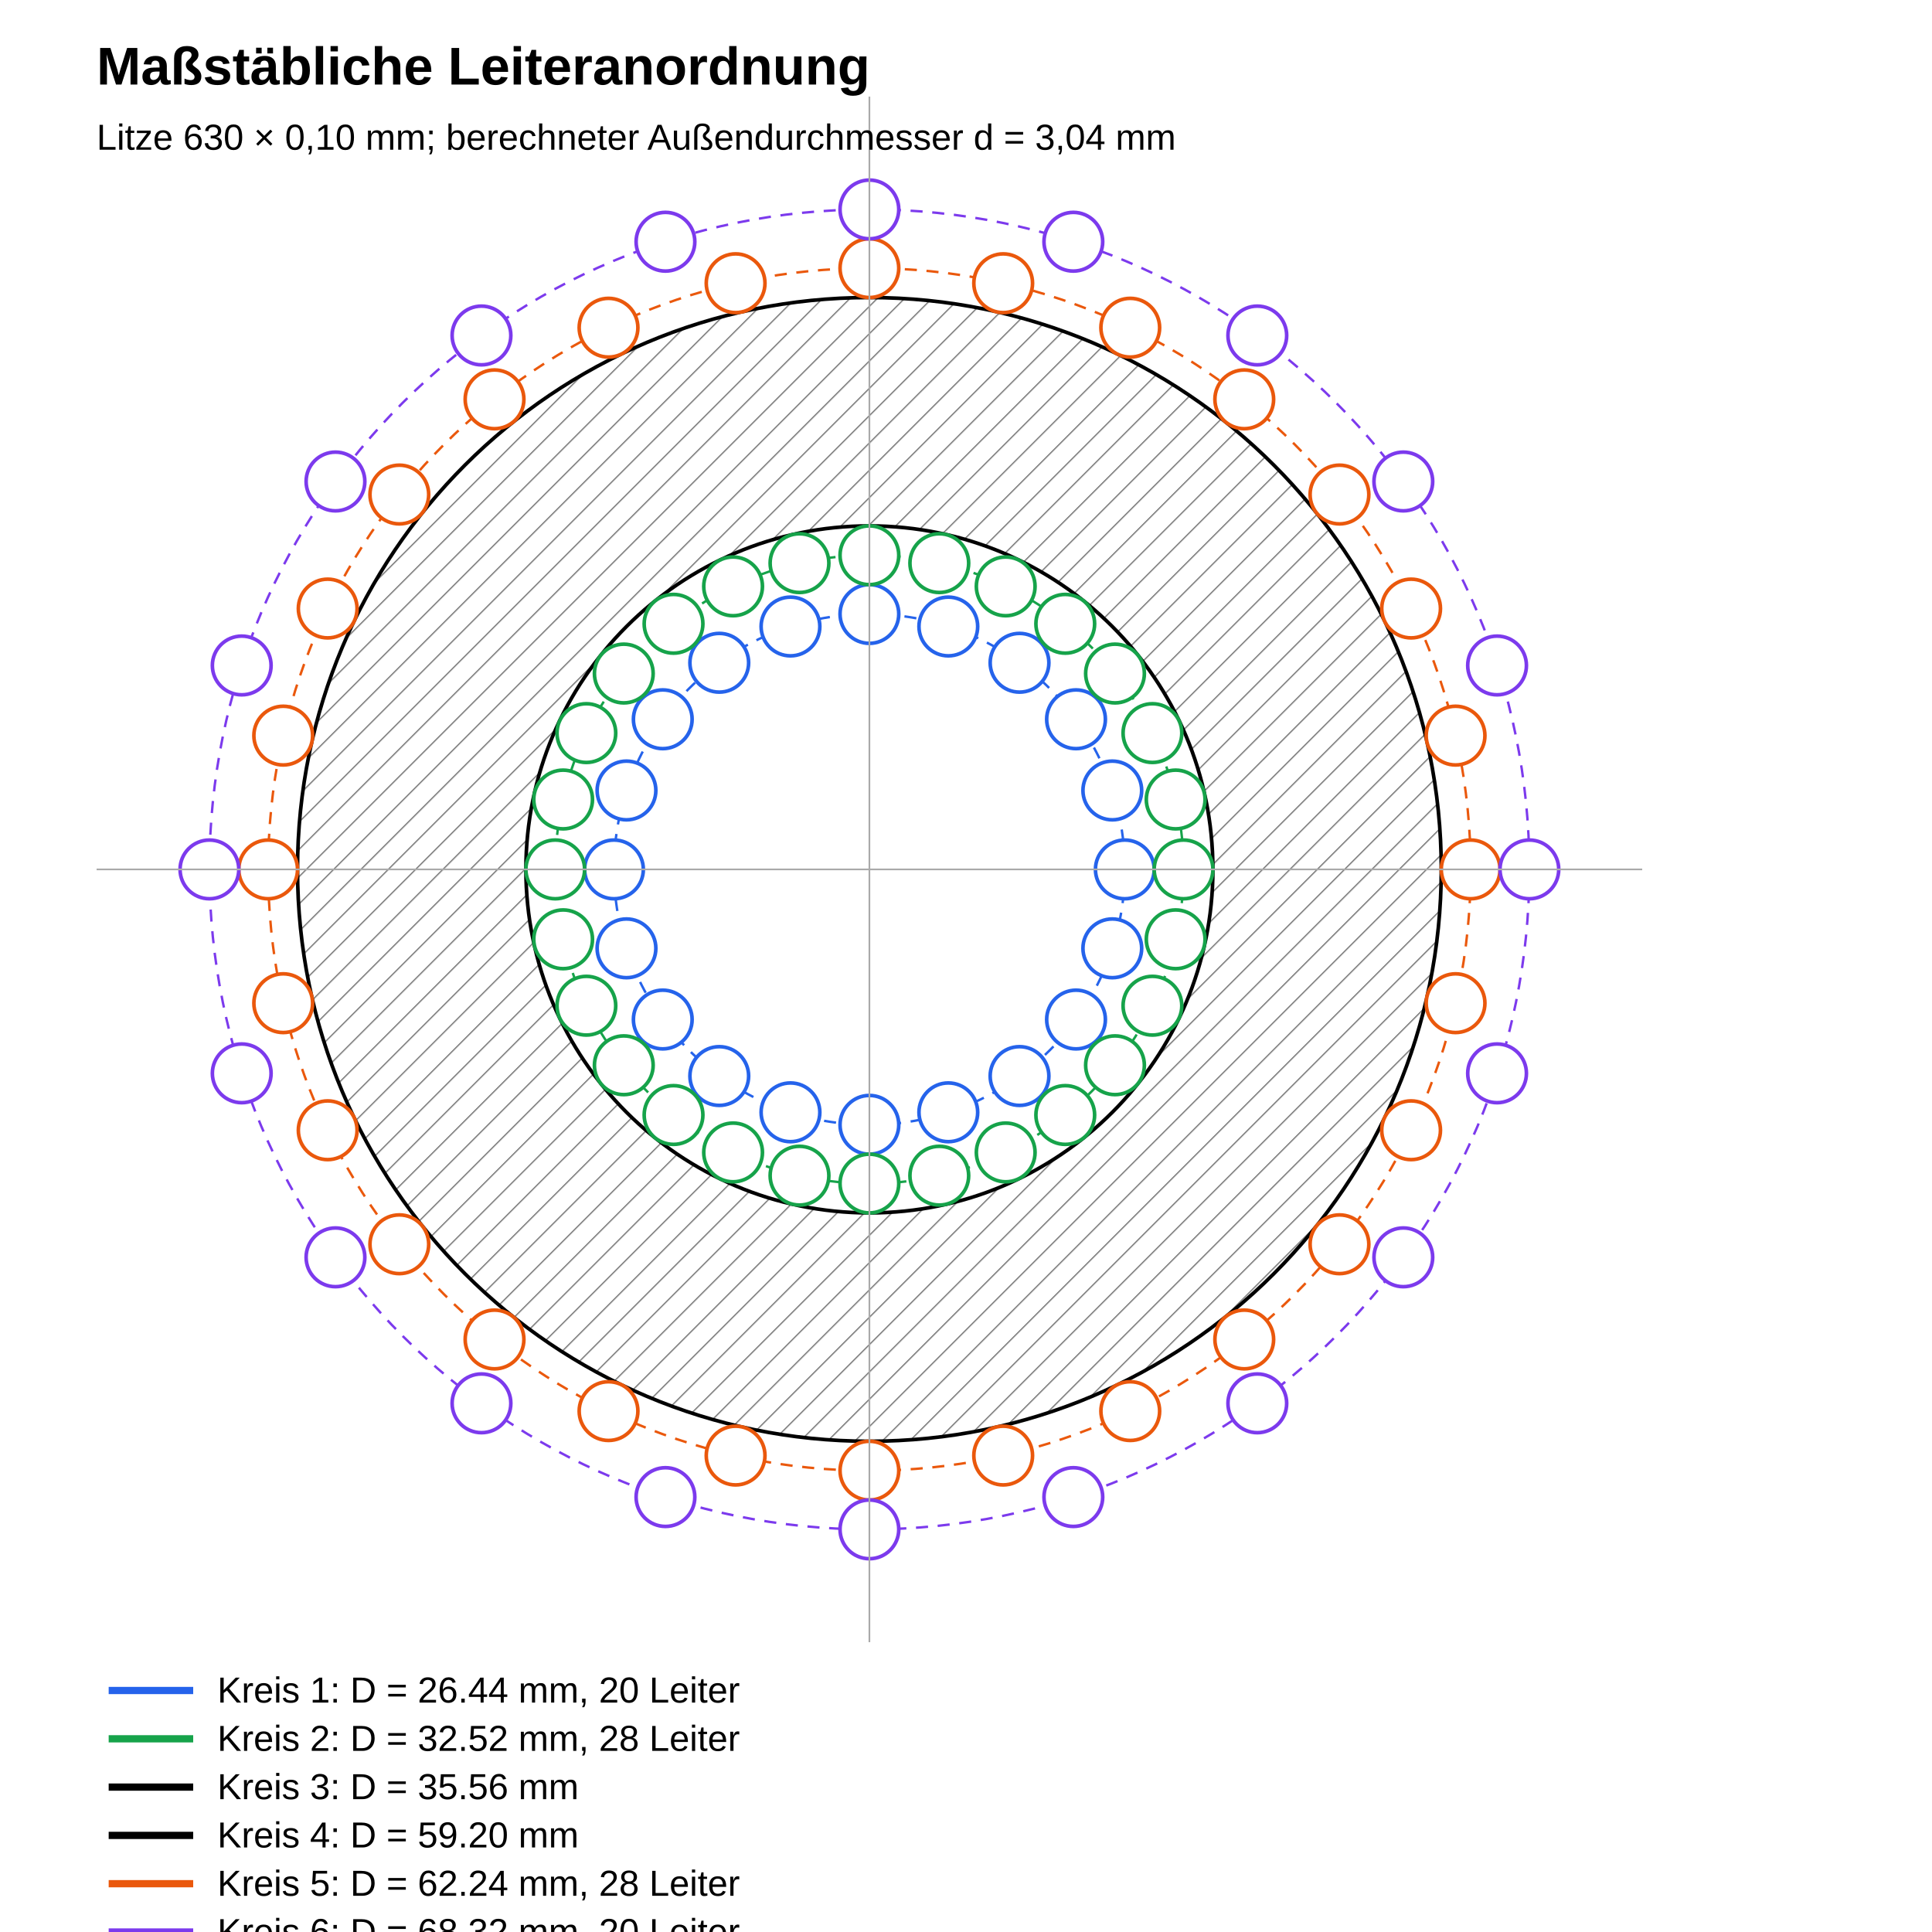
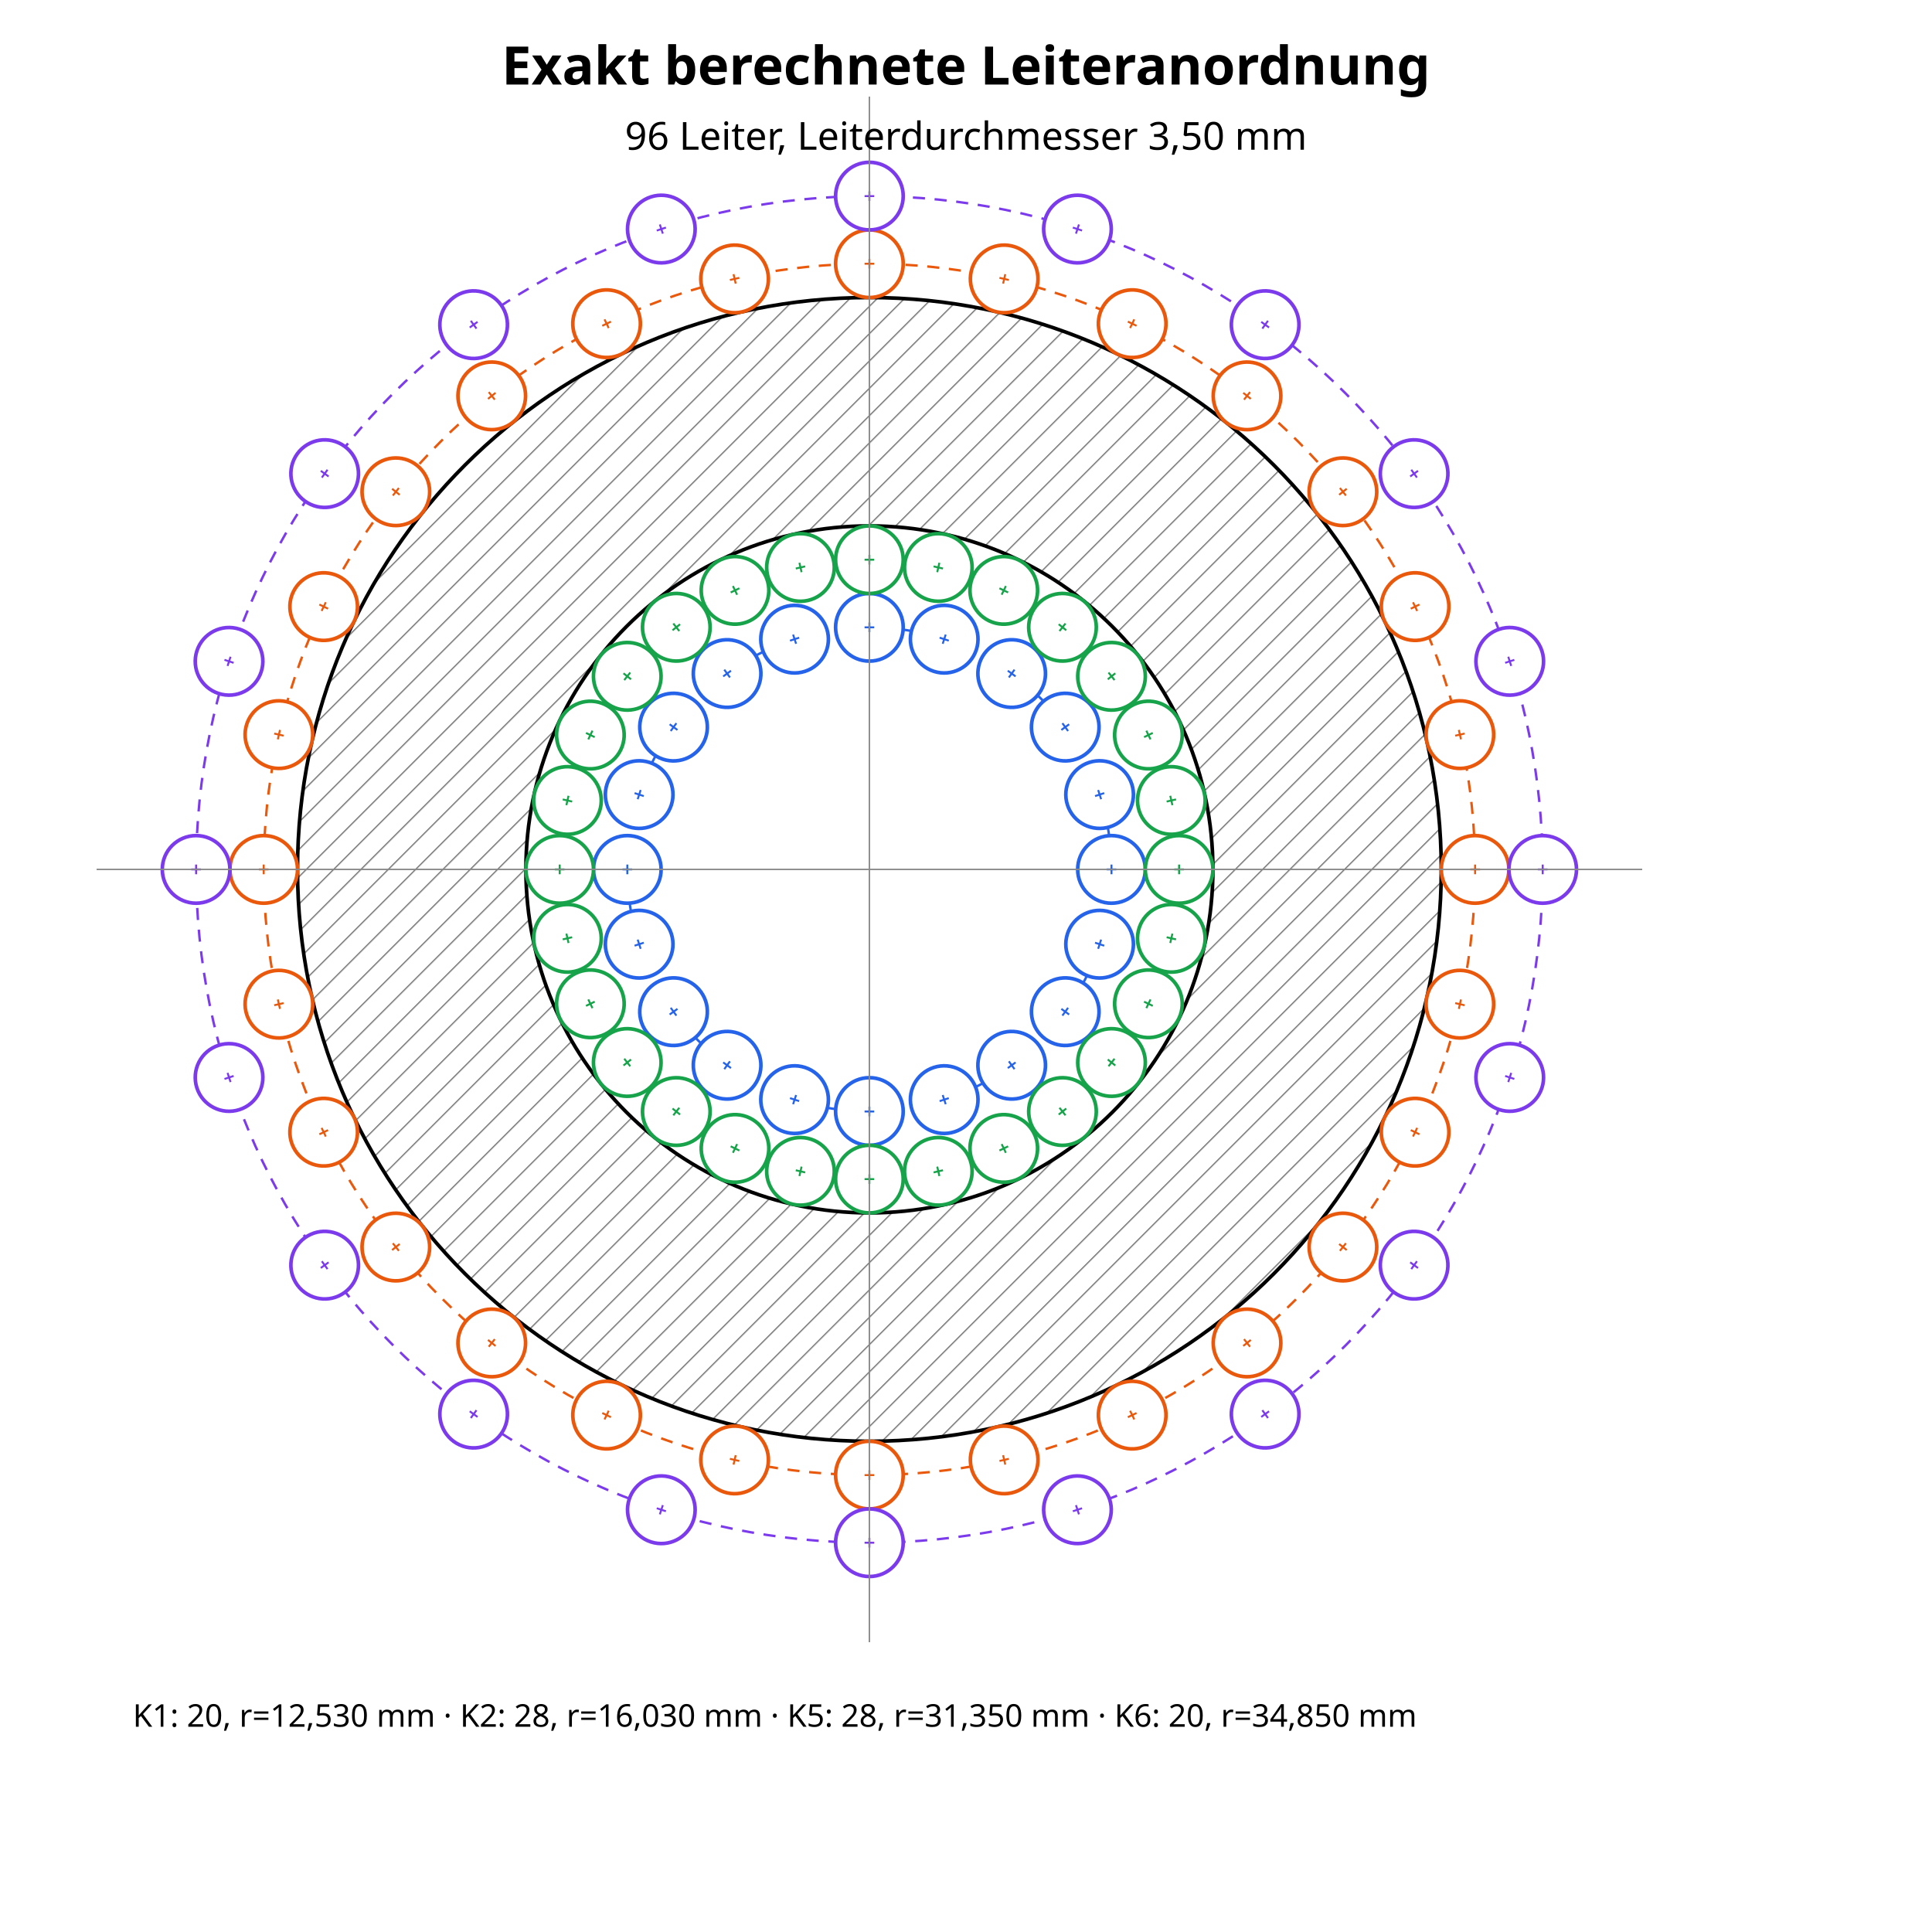
<svg xmlns="http://www.w3.org/2000/svg" width="800" height="800" viewBox="0 0 800 800">
  <rect width="800" height="800" fill="white" />
  <defs>
    <pattern id="hatch" width="8" height="8" patternUnits="userSpaceOnUse" patternTransform="rotate(45)">
      <line x1="0" y1="0" x2="0" y2="8" stroke="#777" stroke-width="1" />
    </pattern>
+     <g id="w1">
+       <circle cx="460.24" cy="360" r="14" fill="white" stroke="#2563eb" stroke-width="1.5" />
+       <path d="M458.24 360h4M460.24 358v4" stroke="#2563eb" stroke-width="0.8" />
+     </g>
+     <g id="w2">
+       <circle cx="488.24" cy="360" r="14" fill="white" stroke="#16a34a" stroke-width="1.5" />
+       <path d="M486.24 360h4M488.24 358v4" stroke="#16a34a" stroke-width="0.8" />
+     </g>
+     <g id="w5">
+       <circle cx="610.80" cy="360" r="14" fill="white" stroke="#ea580c" stroke-width="1.5" />
+       <path d="M608.80 360h4M610.80 358v4" stroke="#ea580c" stroke-width="0.8" />
+     </g>
+     <g id="w6">
+       <circle cx="638.80" cy="360" r="14" fill="white" stroke="#7c3aed" stroke-width="1.5" />
+       <path d="M636.80 360h4M638.80 358v4" stroke="#7c3aed" stroke-width="0.8" />
+     </g>
  </defs>
-   <path d="M 596.800 360 A 236.800 236.800 0 1 0 123.200 360 A 236.800 236.800 0 1 0 596.800 360 M 502.240 360 A 142.240 142.240 0 1 1 217.760 360 A 142.240 142.240 0 1 1 502.240 360" fill="url(#hatch)" fill-rule="evenodd" stroke="#000" stroke-width="1.5" />
-   <circle cx="360" cy="360" r="105.760" fill="none" stroke="#2563eb" stroke-width="1" stroke-dasharray="5 4" />
-   <circle cx="465.760" cy="360.000" r="12.160" fill="white" stroke="#2563eb" stroke-width="1.5" />
-   <circle cx="460.584" cy="327.318" r="12.160" fill="white" stroke="#2563eb" stroke-width="1.5" />
-   <circle cx="445.562" cy="297.836" r="12.160" fill="white" stroke="#2563eb" stroke-width="1.5" />
-   <circle cx="422.164" cy="274.438" r="12.160" fill="white" stroke="#2563eb" stroke-width="1.5" />
-   <circle cx="392.682" cy="259.416" r="12.160" fill="white" stroke="#2563eb" stroke-width="1.5" />
-   <circle cx="360.000" cy="254.240" r="12.160" fill="white" stroke="#2563eb" stroke-width="1.5" />
-   <circle cx="327.318" cy="259.416" r="12.160" fill="white" stroke="#2563eb" stroke-width="1.5" />
-   <circle cx="297.836" cy="274.438" r="12.160" fill="white" stroke="#2563eb" stroke-width="1.5" />
-   <circle cx="274.438" cy="297.836" r="12.160" fill="white" stroke="#2563eb" stroke-width="1.5" />
-   <circle cx="259.416" cy="327.318" r="12.160" fill="white" stroke="#2563eb" stroke-width="1.5" />
-   <circle cx="254.240" cy="360.000" r="12.160" fill="white" stroke="#2563eb" stroke-width="1.5" />
-   <circle cx="259.416" cy="392.682" r="12.160" fill="white" stroke="#2563eb" stroke-width="1.5" />
-   <circle cx="274.438" cy="422.164" r="12.160" fill="white" stroke="#2563eb" stroke-width="1.5" />
-   <circle cx="297.836" cy="445.562" r="12.160" fill="white" stroke="#2563eb" stroke-width="1.5" />
-   <circle cx="327.318" cy="460.584" r="12.160" fill="white" stroke="#2563eb" stroke-width="1.5" />
-   <circle cx="360.000" cy="465.760" r="12.160" fill="white" stroke="#2563eb" stroke-width="1.5" />
-   <circle cx="392.682" cy="460.584" r="12.160" fill="white" stroke="#2563eb" stroke-width="1.5" />
-   <circle cx="422.164" cy="445.562" r="12.160" fill="white" stroke="#2563eb" stroke-width="1.5" />
-   <circle cx="445.562" cy="422.164" r="12.160" fill="white" stroke="#2563eb" stroke-width="1.5" />
-   <circle cx="460.584" cy="392.682" r="12.160" fill="white" stroke="#2563eb" stroke-width="1.5" />
-   <circle cx="360" cy="360" r="130.080" fill="none" stroke="#16a34a" stroke-width="1" stroke-dasharray="5 4" />
-   <circle cx="490.080" cy="360.000" r="12.160" fill="white" stroke="#16a34a" stroke-width="1.5" />
-   <circle cx="486.819" cy="331.054" r="12.160" fill="white" stroke="#16a34a" stroke-width="1.5" />
-   <circle cx="477.198" cy="303.560" r="12.160" fill="white" stroke="#16a34a" stroke-width="1.5" />
-   <circle cx="461.701" cy="278.896" r="12.160" fill="white" stroke="#16a34a" stroke-width="1.5" />
-   <circle cx="441.104" cy="258.299" r="12.160" fill="white" stroke="#16a34a" stroke-width="1.5" />
-   <circle cx="416.440" cy="242.802" r="12.160" fill="white" stroke="#16a34a" stroke-width="1.5" />
-   <circle cx="388.946" cy="233.181" r="12.160" fill="white" stroke="#16a34a" stroke-width="1.5" />
-   <circle cx="360.000" cy="229.920" r="12.160" fill="white" stroke="#16a34a" stroke-width="1.5" />
-   <circle cx="331.054" cy="233.181" r="12.160" fill="white" stroke="#16a34a" stroke-width="1.5" />
-   <circle cx="303.560" cy="242.802" r="12.160" fill="white" stroke="#16a34a" stroke-width="1.5" />
-   <circle cx="278.896" cy="258.299" r="12.160" fill="white" stroke="#16a34a" stroke-width="1.5" />
-   <circle cx="258.299" cy="278.896" r="12.160" fill="white" stroke="#16a34a" stroke-width="1.5" />
-   <circle cx="242.802" cy="303.560" r="12.160" fill="white" stroke="#16a34a" stroke-width="1.5" />
-   <circle cx="233.181" cy="331.054" r="12.160" fill="white" stroke="#16a34a" stroke-width="1.5" />
-   <circle cx="229.920" cy="360.000" r="12.160" fill="white" stroke="#16a34a" stroke-width="1.5" />
-   <circle cx="233.181" cy="388.946" r="12.160" fill="white" stroke="#16a34a" stroke-width="1.5" />
-   <circle cx="242.802" cy="416.440" r="12.160" fill="white" stroke="#16a34a" stroke-width="1.5" />
-   <circle cx="258.299" cy="441.104" r="12.160" fill="white" stroke="#16a34a" stroke-width="1.5" />
-   <circle cx="278.896" cy="461.701" r="12.160" fill="white" stroke="#16a34a" stroke-width="1.5" />
-   <circle cx="303.560" cy="477.198" r="12.160" fill="white" stroke="#16a34a" stroke-width="1.5" />
-   <circle cx="331.054" cy="486.819" r="12.160" fill="white" stroke="#16a34a" stroke-width="1.5" />
-   <circle cx="360.000" cy="490.080" r="12.160" fill="white" stroke="#16a34a" stroke-width="1.5" />
-   <circle cx="388.946" cy="486.819" r="12.160" fill="white" stroke="#16a34a" stroke-width="1.5" />
-   <circle cx="416.440" cy="477.198" r="12.160" fill="white" stroke="#16a34a" stroke-width="1.5" />
-   <circle cx="441.104" cy="461.701" r="12.160" fill="white" stroke="#16a34a" stroke-width="1.5" />
-   <circle cx="461.701" cy="441.104" r="12.160" fill="white" stroke="#16a34a" stroke-width="1.5" />
-   <circle cx="477.198" cy="416.440" r="12.160" fill="white" stroke="#16a34a" stroke-width="1.5" />
-   <circle cx="486.819" cy="388.946" r="12.160" fill="white" stroke="#16a34a" stroke-width="1.5" />
-   <circle cx="360" cy="360" r="248.960" fill="none" stroke="#ea580c" stroke-width="1" stroke-dasharray="5 4" />
-   <circle cx="608.960" cy="360.000" r="12.160" fill="white" stroke="#ea580c" stroke-width="1.5" />
-   <circle cx="602.718" cy="304.601" r="12.160" fill="white" stroke="#ea580c" stroke-width="1.5" />
-   <circle cx="584.305" cy="251.980" r="12.160" fill="white" stroke="#ea580c" stroke-width="1.5" />
-   <circle cx="554.645" cy="204.776" r="12.160" fill="white" stroke="#ea580c" stroke-width="1.5" />
-   <circle cx="515.224" cy="165.355" r="12.160" fill="white" stroke="#ea580c" stroke-width="1.5" />
-   <circle cx="468.020" cy="135.695" r="12.160" fill="white" stroke="#ea580c" stroke-width="1.5" />
-   <circle cx="415.399" cy="117.282" r="12.160" fill="white" stroke="#ea580c" stroke-width="1.5" />
-   <circle cx="360.000" cy="111.040" r="12.160" fill="white" stroke="#ea580c" stroke-width="1.5" />
-   <circle cx="304.601" cy="117.282" r="12.160" fill="white" stroke="#ea580c" stroke-width="1.5" />
-   <circle cx="251.980" cy="135.695" r="12.160" fill="white" stroke="#ea580c" stroke-width="1.5" />
-   <circle cx="204.776" cy="165.355" r="12.160" fill="white" stroke="#ea580c" stroke-width="1.5" />
-   <circle cx="165.355" cy="204.776" r="12.160" fill="white" stroke="#ea580c" stroke-width="1.5" />
-   <circle cx="135.695" cy="251.980" r="12.160" fill="white" stroke="#ea580c" stroke-width="1.5" />
-   <circle cx="117.282" cy="304.601" r="12.160" fill="white" stroke="#ea580c" stroke-width="1.5" />
-   <circle cx="111.040" cy="360.000" r="12.160" fill="white" stroke="#ea580c" stroke-width="1.5" />
-   <circle cx="117.282" cy="415.399" r="12.160" fill="white" stroke="#ea580c" stroke-width="1.5" />
-   <circle cx="135.695" cy="468.020" r="12.160" fill="white" stroke="#ea580c" stroke-width="1.5" />
-   <circle cx="165.355" cy="515.224" r="12.160" fill="white" stroke="#ea580c" stroke-width="1.5" />
-   <circle cx="204.776" cy="554.645" r="12.160" fill="white" stroke="#ea580c" stroke-width="1.5" />
-   <circle cx="251.980" cy="584.305" r="12.160" fill="white" stroke="#ea580c" stroke-width="1.5" />
-   <circle cx="304.601" cy="602.718" r="12.160" fill="white" stroke="#ea580c" stroke-width="1.5" />
-   <circle cx="360.000" cy="608.960" r="12.160" fill="white" stroke="#ea580c" stroke-width="1.5" />
-   <circle cx="415.399" cy="602.718" r="12.160" fill="white" stroke="#ea580c" stroke-width="1.5" />
-   <circle cx="468.020" cy="584.305" r="12.160" fill="white" stroke="#ea580c" stroke-width="1.5" />
-   <circle cx="515.224" cy="554.645" r="12.160" fill="white" stroke="#ea580c" stroke-width="1.5" />
-   <circle cx="554.645" cy="515.224" r="12.160" fill="white" stroke="#ea580c" stroke-width="1.5" />
-   <circle cx="584.305" cy="468.020" r="12.160" fill="white" stroke="#ea580c" stroke-width="1.5" />
-   <circle cx="602.718" cy="415.399" r="12.160" fill="white" stroke="#ea580c" stroke-width="1.5" />
-   <circle cx="360" cy="360" r="273.280" fill="none" stroke="#7c3aed" stroke-width="1" stroke-dasharray="5 4" />
-   <circle cx="633.280" cy="360.000" r="12.160" fill="white" stroke="#7c3aed" stroke-width="1.5" />
-   <circle cx="619.905" cy="275.552" r="12.160" fill="white" stroke="#7c3aed" stroke-width="1.5" />
-   <circle cx="581.088" cy="199.370" r="12.160" fill="white" stroke="#7c3aed" stroke-width="1.5" />
-   <circle cx="520.630" cy="138.912" r="12.160" fill="white" stroke="#7c3aed" stroke-width="1.5" />
-   <circle cx="444.448" cy="100.095" r="12.160" fill="white" stroke="#7c3aed" stroke-width="1.5" />
-   <circle cx="360.000" cy="86.720" r="12.160" fill="white" stroke="#7c3aed" stroke-width="1.5" />
-   <circle cx="275.552" cy="100.095" r="12.160" fill="white" stroke="#7c3aed" stroke-width="1.5" />
-   <circle cx="199.370" cy="138.912" r="12.160" fill="white" stroke="#7c3aed" stroke-width="1.5" />
-   <circle cx="138.912" cy="199.370" r="12.160" fill="white" stroke="#7c3aed" stroke-width="1.5" />
-   <circle cx="100.095" cy="275.552" r="12.160" fill="white" stroke="#7c3aed" stroke-width="1.5" />
-   <circle cx="86.720" cy="360.000" r="12.160" fill="white" stroke="#7c3aed" stroke-width="1.5" />
-   <circle cx="100.095" cy="444.448" r="12.160" fill="white" stroke="#7c3aed" stroke-width="1.5" />
-   <circle cx="138.912" cy="520.630" r="12.160" fill="white" stroke="#7c3aed" stroke-width="1.5" />
-   <circle cx="199.370" cy="581.088" r="12.160" fill="white" stroke="#7c3aed" stroke-width="1.5" />
-   <circle cx="275.552" cy="619.905" r="12.160" fill="white" stroke="#7c3aed" stroke-width="1.5" />
-   <circle cx="360.000" cy="633.280" r="12.160" fill="white" stroke="#7c3aed" stroke-width="1.5" />
-   <circle cx="444.448" cy="619.905" r="12.160" fill="white" stroke="#7c3aed" stroke-width="1.5" />
-   <circle cx="520.630" cy="581.088" r="12.160" fill="white" stroke="#7c3aed" stroke-width="1.5" />
-   <circle cx="581.088" cy="520.630" r="12.160" fill="white" stroke="#7c3aed" stroke-width="1.5" />
-   <circle cx="619.905" cy="444.448" r="12.160" fill="white" stroke="#7c3aed" stroke-width="1.5" />
-   <line x1="40" y1="360" x2="680" y2="360" stroke="#aaa" stroke-width="0.7" />
-   <line x1="360" y1="40" x2="360" y2="680" stroke="#aaa" stroke-width="0.7" />
-   <text x="40" y="35" font-family="Arial" font-size="22" font-weight="bold">Maßstäbliche Leiteranordnung</text>
-   <text x="40" y="62" font-family="Arial" font-size="15">Litze 630 × 0,10 mm; berechneter Außendurchmesser d = 3,04 mm</text>
-   <line x1="45" y1="700" x2="80" y2="700" stroke="#2563eb" stroke-width="3" />
-   <text x="90" y="705" font-family="Arial" font-size="15">Kreis 1: D = 26.44 mm, 20 Leiter</text>
-   <line x1="45" y1="720" x2="80" y2="720" stroke="#16a34a" stroke-width="3" />
-   <text x="90" y="725" font-family="Arial" font-size="15">Kreis 2: D = 32.52 mm, 28 Leiter</text>
-   <line x1="45" y1="740" x2="80" y2="740" stroke="#000000" stroke-width="3" />
-   <text x="90" y="745" font-family="Arial" font-size="15">Kreis 3: D = 35.56 mm</text>
-   <line x1="45" y1="760" x2="80" y2="760" stroke="#000000" stroke-width="3" />
-   <text x="90" y="765" font-family="Arial" font-size="15">Kreis 4: D = 59.20 mm</text>
-   <line x1="45" y1="780" x2="80" y2="780" stroke="#ea580c" stroke-width="3" />
-   <text x="90" y="785" font-family="Arial" font-size="15">Kreis 5: D = 62.24 mm, 28 Leiter</text>
-   <line x1="45" y1="800" x2="80" y2="800" stroke="#7c3aed" stroke-width="3" />
-   <text x="90" y="805" font-family="Arial" font-size="15">Kreis 6: D = 68.32 mm, 20 Leiter</text>
+   <path d="M596.8 360A236.8 236.8 0 1 0 123.2 360A236.8 236.8 0 1 0 596.8 360M502.24 360A142.24 142.24 0 1 1 217.76 360A142.24 142.24 0 1 1 502.24 360" fill="url(#hatch)" fill-rule="evenodd" stroke="#000" stroke-width="1.5" />
+   <circle cx="360" cy="360" r="100.24" fill="none" stroke="#2563eb" stroke-width="1" stroke-dasharray="5 4" />
+   <circle cx="360" cy="360" r="128.24" fill="none" stroke="#16a34a" stroke-width="1" stroke-dasharray="5 4" />
+   <circle cx="360" cy="360" r="250.80" fill="none" stroke="#ea580c" stroke-width="1" stroke-dasharray="5 4" />
+   <circle cx="360" cy="360" r="278.80" fill="none" stroke="#7c3aed" stroke-width="1" stroke-dasharray="5 4" />
+   <g>
+     <use href="#w1" />
+     <use href="#w1" transform="rotate(18 360 360)" />
+     <use href="#w1" transform="rotate(36 360 360)" />
+     <use href="#w1" transform="rotate(54 360 360)" />
+     <use href="#w1" transform="rotate(72 360 360)" />
+     <use href="#w1" transform="rotate(90 360 360)" />
+     <use href="#w1" transform="rotate(108 360 360)" />
+     <use href="#w1" transform="rotate(126 360 360)" />
+     <use href="#w1" transform="rotate(144 360 360)" />
+     <use href="#w1" transform="rotate(162 360 360)" />
+     <use href="#w1" transform="rotate(180 360 360)" />
+     <use href="#w1" transform="rotate(198 360 360)" />
+     <use href="#w1" transform="rotate(216 360 360)" />
+     <use href="#w1" transform="rotate(234 360 360)" />
+     <use href="#w1" transform="rotate(252 360 360)" />
+     <use href="#w1" transform="rotate(270 360 360)" />
+     <use href="#w1" transform="rotate(288 360 360)" />
+     <use href="#w1" transform="rotate(306 360 360)" />
+     <use href="#w1" transform="rotate(324 360 360)" />
+     <use href="#w1" transform="rotate(342 360 360)" />
+     <use href="#w2" />
+     <use href="#w2" transform="rotate(12.85714 360 360)" />
+     <use href="#w2" transform="rotate(25.71429 360 360)" />
+     <use href="#w2" transform="rotate(38.57143 360 360)" />
+     <use href="#w2" transform="rotate(51.42857 360 360)" />
+     <use href="#w2" transform="rotate(64.28571 360 360)" />
+     <use href="#w2" transform="rotate(77.14286 360 360)" />
+     <use href="#w2" transform="rotate(90 360 360)" />
+     <use href="#w2" transform="rotate(102.8571 360 360)" />
+     <use href="#w2" transform="rotate(115.7143 360 360)" />
+     <use href="#w2" transform="rotate(128.5714 360 360)" />
+     <use href="#w2" transform="rotate(141.4286 360 360)" />
+     <use href="#w2" transform="rotate(154.2857 360 360)" />
+     <use href="#w2" transform="rotate(167.1429 360 360)" />
+     <use href="#w2" transform="rotate(180 360 360)" />
+     <use href="#w2" transform="rotate(192.8571 360 360)" />
+     <use href="#w2" transform="rotate(205.7143 360 360)" />
+     <use href="#w2" transform="rotate(218.5714 360 360)" />
+     <use href="#w2" transform="rotate(231.4286 360 360)" />
+     <use href="#w2" transform="rotate(244.2857 360 360)" />
+     <use href="#w2" transform="rotate(257.1429 360 360)" />
+     <use href="#w2" transform="rotate(270 360 360)" />
+     <use href="#w2" transform="rotate(282.8571 360 360)" />
+     <use href="#w2" transform="rotate(295.7143 360 360)" />
+     <use href="#w2" transform="rotate(308.5714 360 360)" />
+     <use href="#w2" transform="rotate(321.4286 360 360)" />
+     <use href="#w2" transform="rotate(334.2857 360 360)" />
+     <use href="#w2" transform="rotate(347.1429 360 360)" />
+     <use href="#w5" />
+     <use href="#w5" transform="rotate(12.85714 360 360)" />
+     <use href="#w5" transform="rotate(25.71429 360 360)" />
+     <use href="#w5" transform="rotate(38.57143 360 360)" />
+     <use href="#w5" transform="rotate(51.42857 360 360)" />
+     <use href="#w5" transform="rotate(64.28571 360 360)" />
+     <use href="#w5" transform="rotate(77.14286 360 360)" />
+     <use href="#w5" transform="rotate(90 360 360)" />
+     <use href="#w5" transform="rotate(102.8571 360 360)" />
+     <use href="#w5" transform="rotate(115.7143 360 360)" />
+     <use href="#w5" transform="rotate(128.5714 360 360)" />
+     <use href="#w5" transform="rotate(141.4286 360 360)" />
+     <use href="#w5" transform="rotate(154.2857 360 360)" />
+     <use href="#w5" transform="rotate(167.1429 360 360)" />
+     <use href="#w5" transform="rotate(180 360 360)" />
+     <use href="#w5" transform="rotate(192.8571 360 360)" />
+     <use href="#w5" transform="rotate(205.7143 360 360)" />
+     <use href="#w5" transform="rotate(218.5714 360 360)" />
+     <use href="#w5" transform="rotate(231.4286 360 360)" />
+     <use href="#w5" transform="rotate(244.2857 360 360)" />
+     <use href="#w5" transform="rotate(257.1429 360 360)" />
+     <use href="#w5" transform="rotate(270 360 360)" />
+     <use href="#w5" transform="rotate(282.8571 360 360)" />
+     <use href="#w5" transform="rotate(295.7143 360 360)" />
+     <use href="#w5" transform="rotate(308.5714 360 360)" />
+     <use href="#w5" transform="rotate(321.4286 360 360)" />
+     <use href="#w5" transform="rotate(334.2857 360 360)" />
+     <use href="#w5" transform="rotate(347.1429 360 360)" />
+     <use href="#w6" />
+     <use href="#w6" transform="rotate(18 360 360)" />
+     <use href="#w6" transform="rotate(36 360 360)" />
+     <use href="#w6" transform="rotate(54 360 360)" />
+     <use href="#w6" transform="rotate(72 360 360)" />
+     <use href="#w6" transform="rotate(90 360 360)" />
+     <use href="#w6" transform="rotate(108 360 360)" />
+     <use href="#w6" transform="rotate(126 360 360)" />
+     <use href="#w6" transform="rotate(144 360 360)" />
+     <use href="#w6" transform="rotate(162 360 360)" />
+     <use href="#w6" transform="rotate(180 360 360)" />
+     <use href="#w6" transform="rotate(198 360 360)" />
+     <use href="#w6" transform="rotate(216 360 360)" />
+     <use href="#w6" transform="rotate(234 360 360)" />
+     <use href="#w6" transform="rotate(252 360 360)" />
+     <use href="#w6" transform="rotate(270 360 360)" />
+     <use href="#w6" transform="rotate(288 360 360)" />
+     <use href="#w6" transform="rotate(306 360 360)" />
+     <use href="#w6" transform="rotate(324 360 360)" />
+     <use href="#w6" transform="rotate(342 360 360)" />
+   </g>
+   <line x1="40" y1="360" x2="680" y2="360" stroke="#888" stroke-width="0.6" />
+   <line x1="360" y1="40" x2="360" y2="680" stroke="#888" stroke-width="0.6" />
+   <text x="400" y="35" text-anchor="middle" font-family="sans-serif" font-size="22" font-weight="bold">Exakt berechnete Leiteranordnung</text>
+   <text x="400" y="62" text-anchor="middle" font-family="sans-serif" font-size="16">96 Leiter, Leiterdurchmesser 3,50 mm</text>
+   <text x="55" y="715" font-family="sans-serif" font-size="13">K1: 20, r=12,530 mm · K2: 28, r=16,030 mm · K5: 28, r=31,350 mm · K6: 20, r=34,850 mm</text>
</svg>
